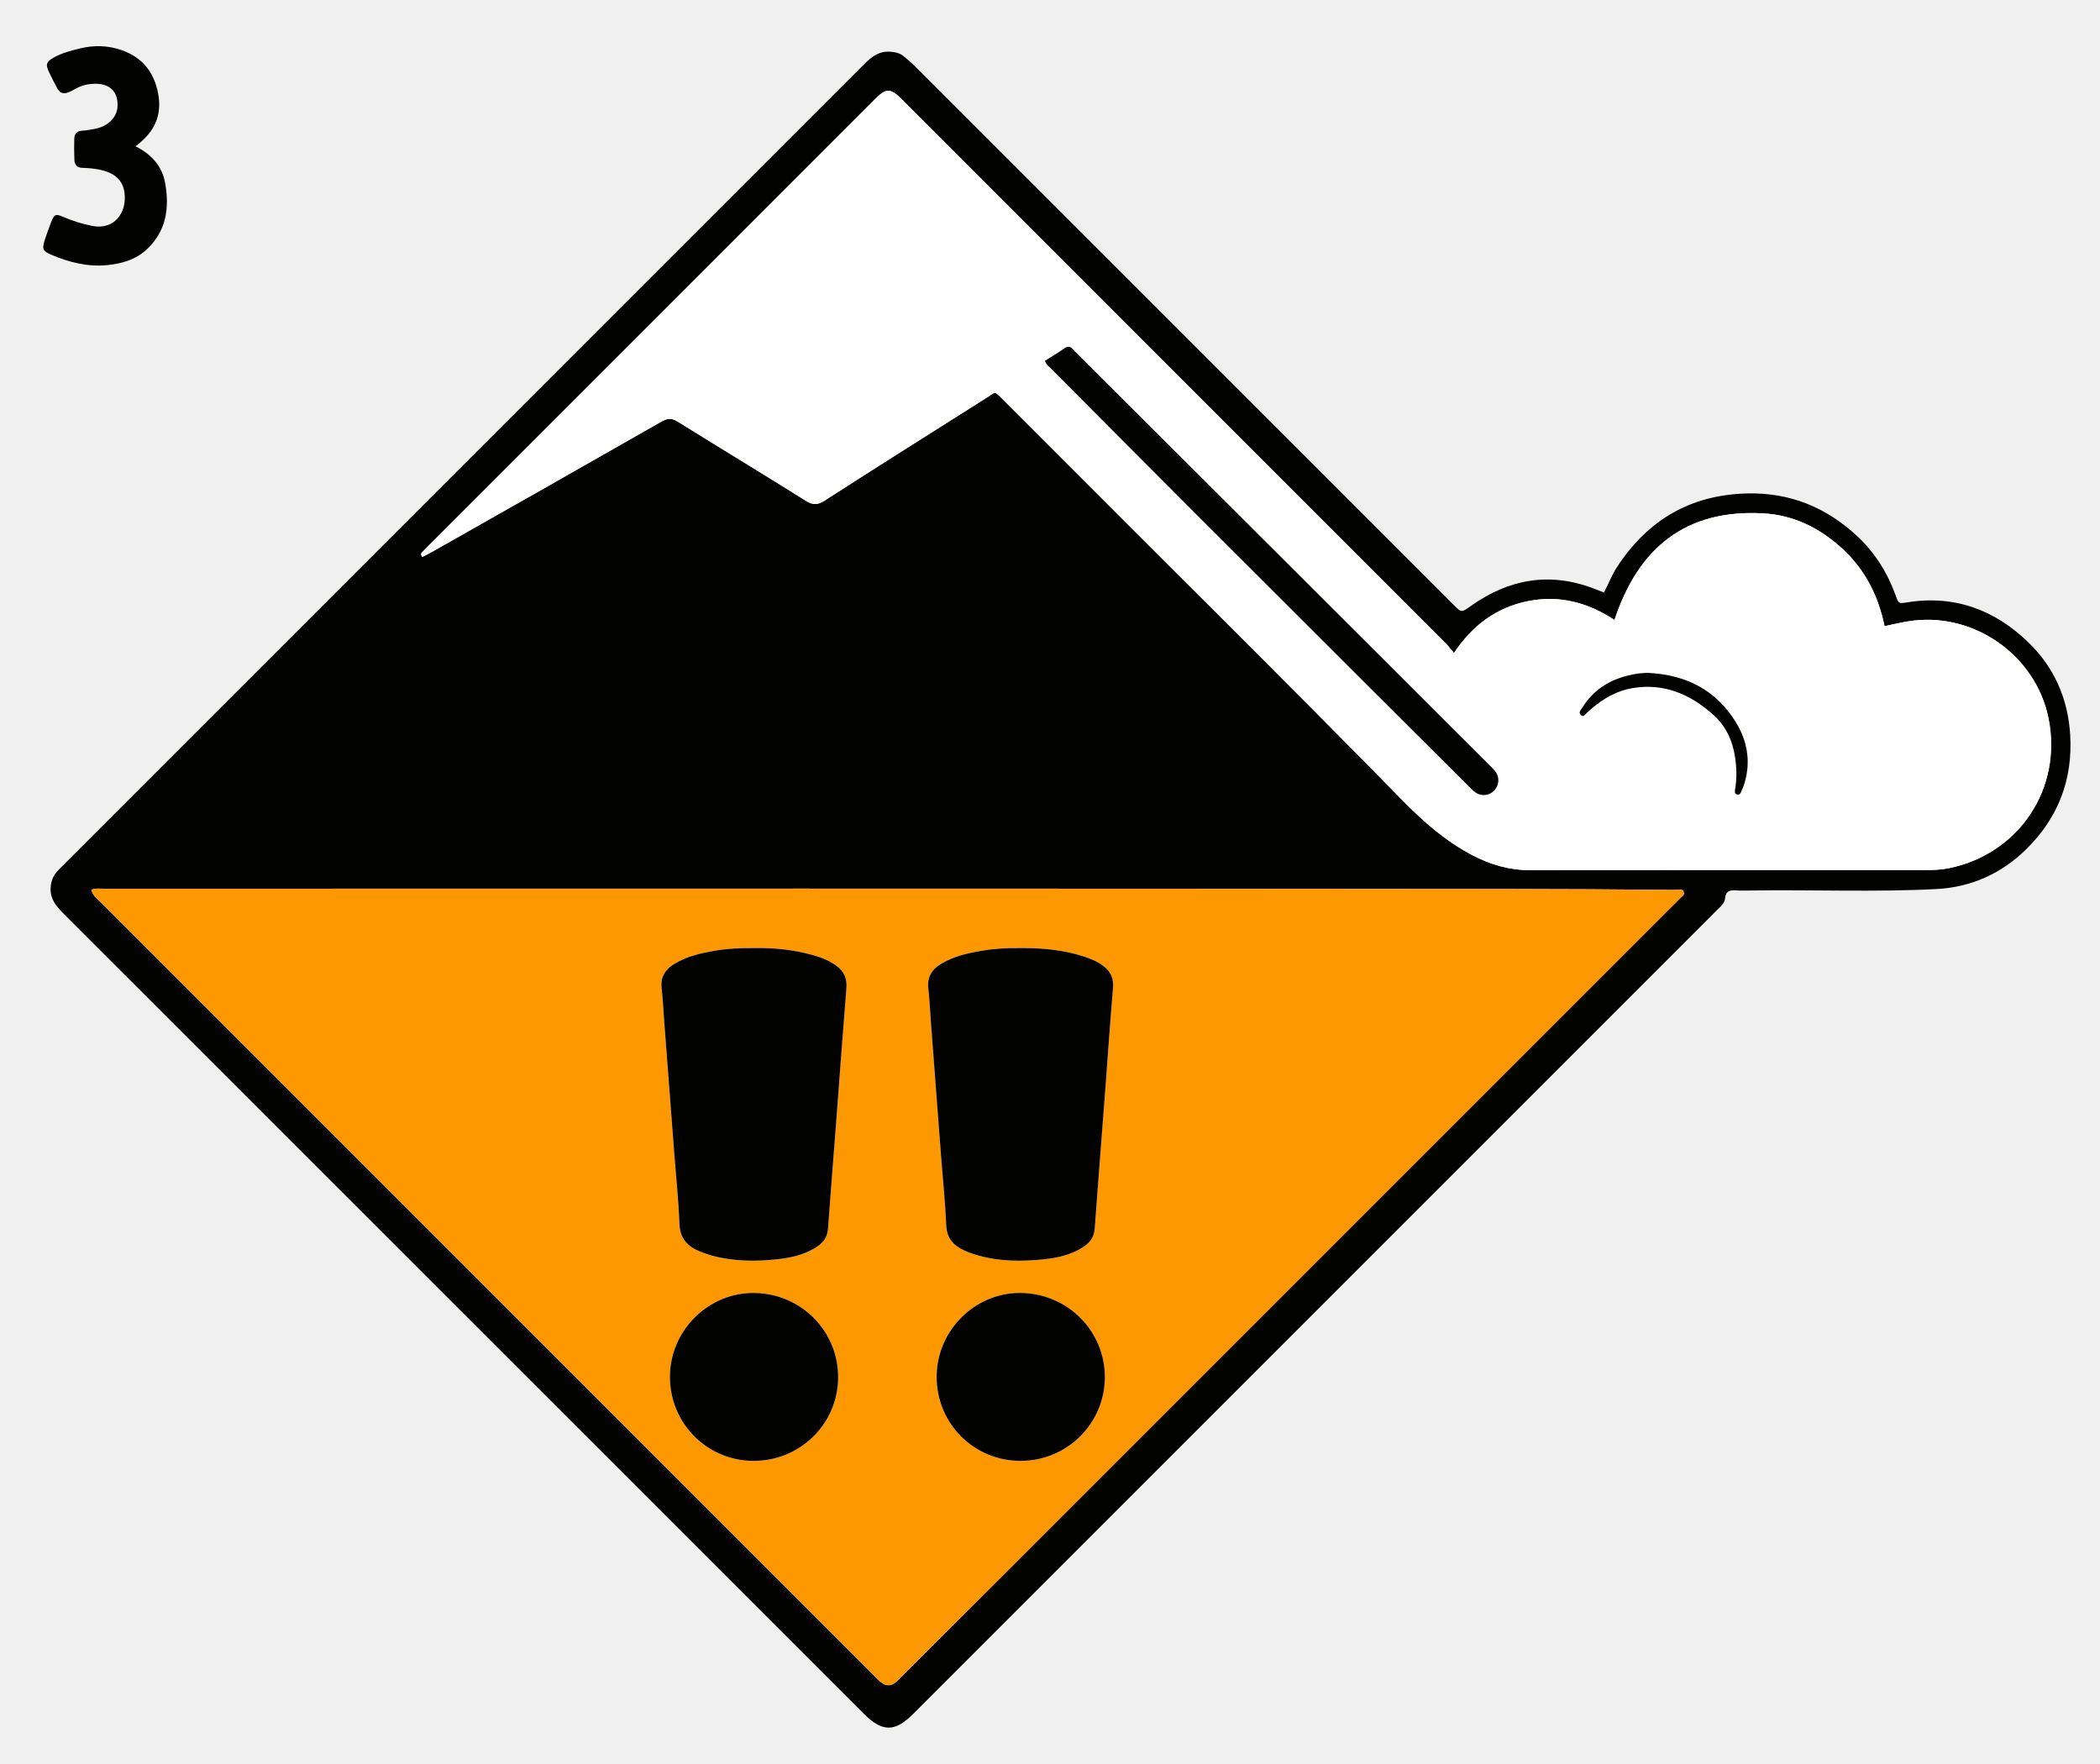
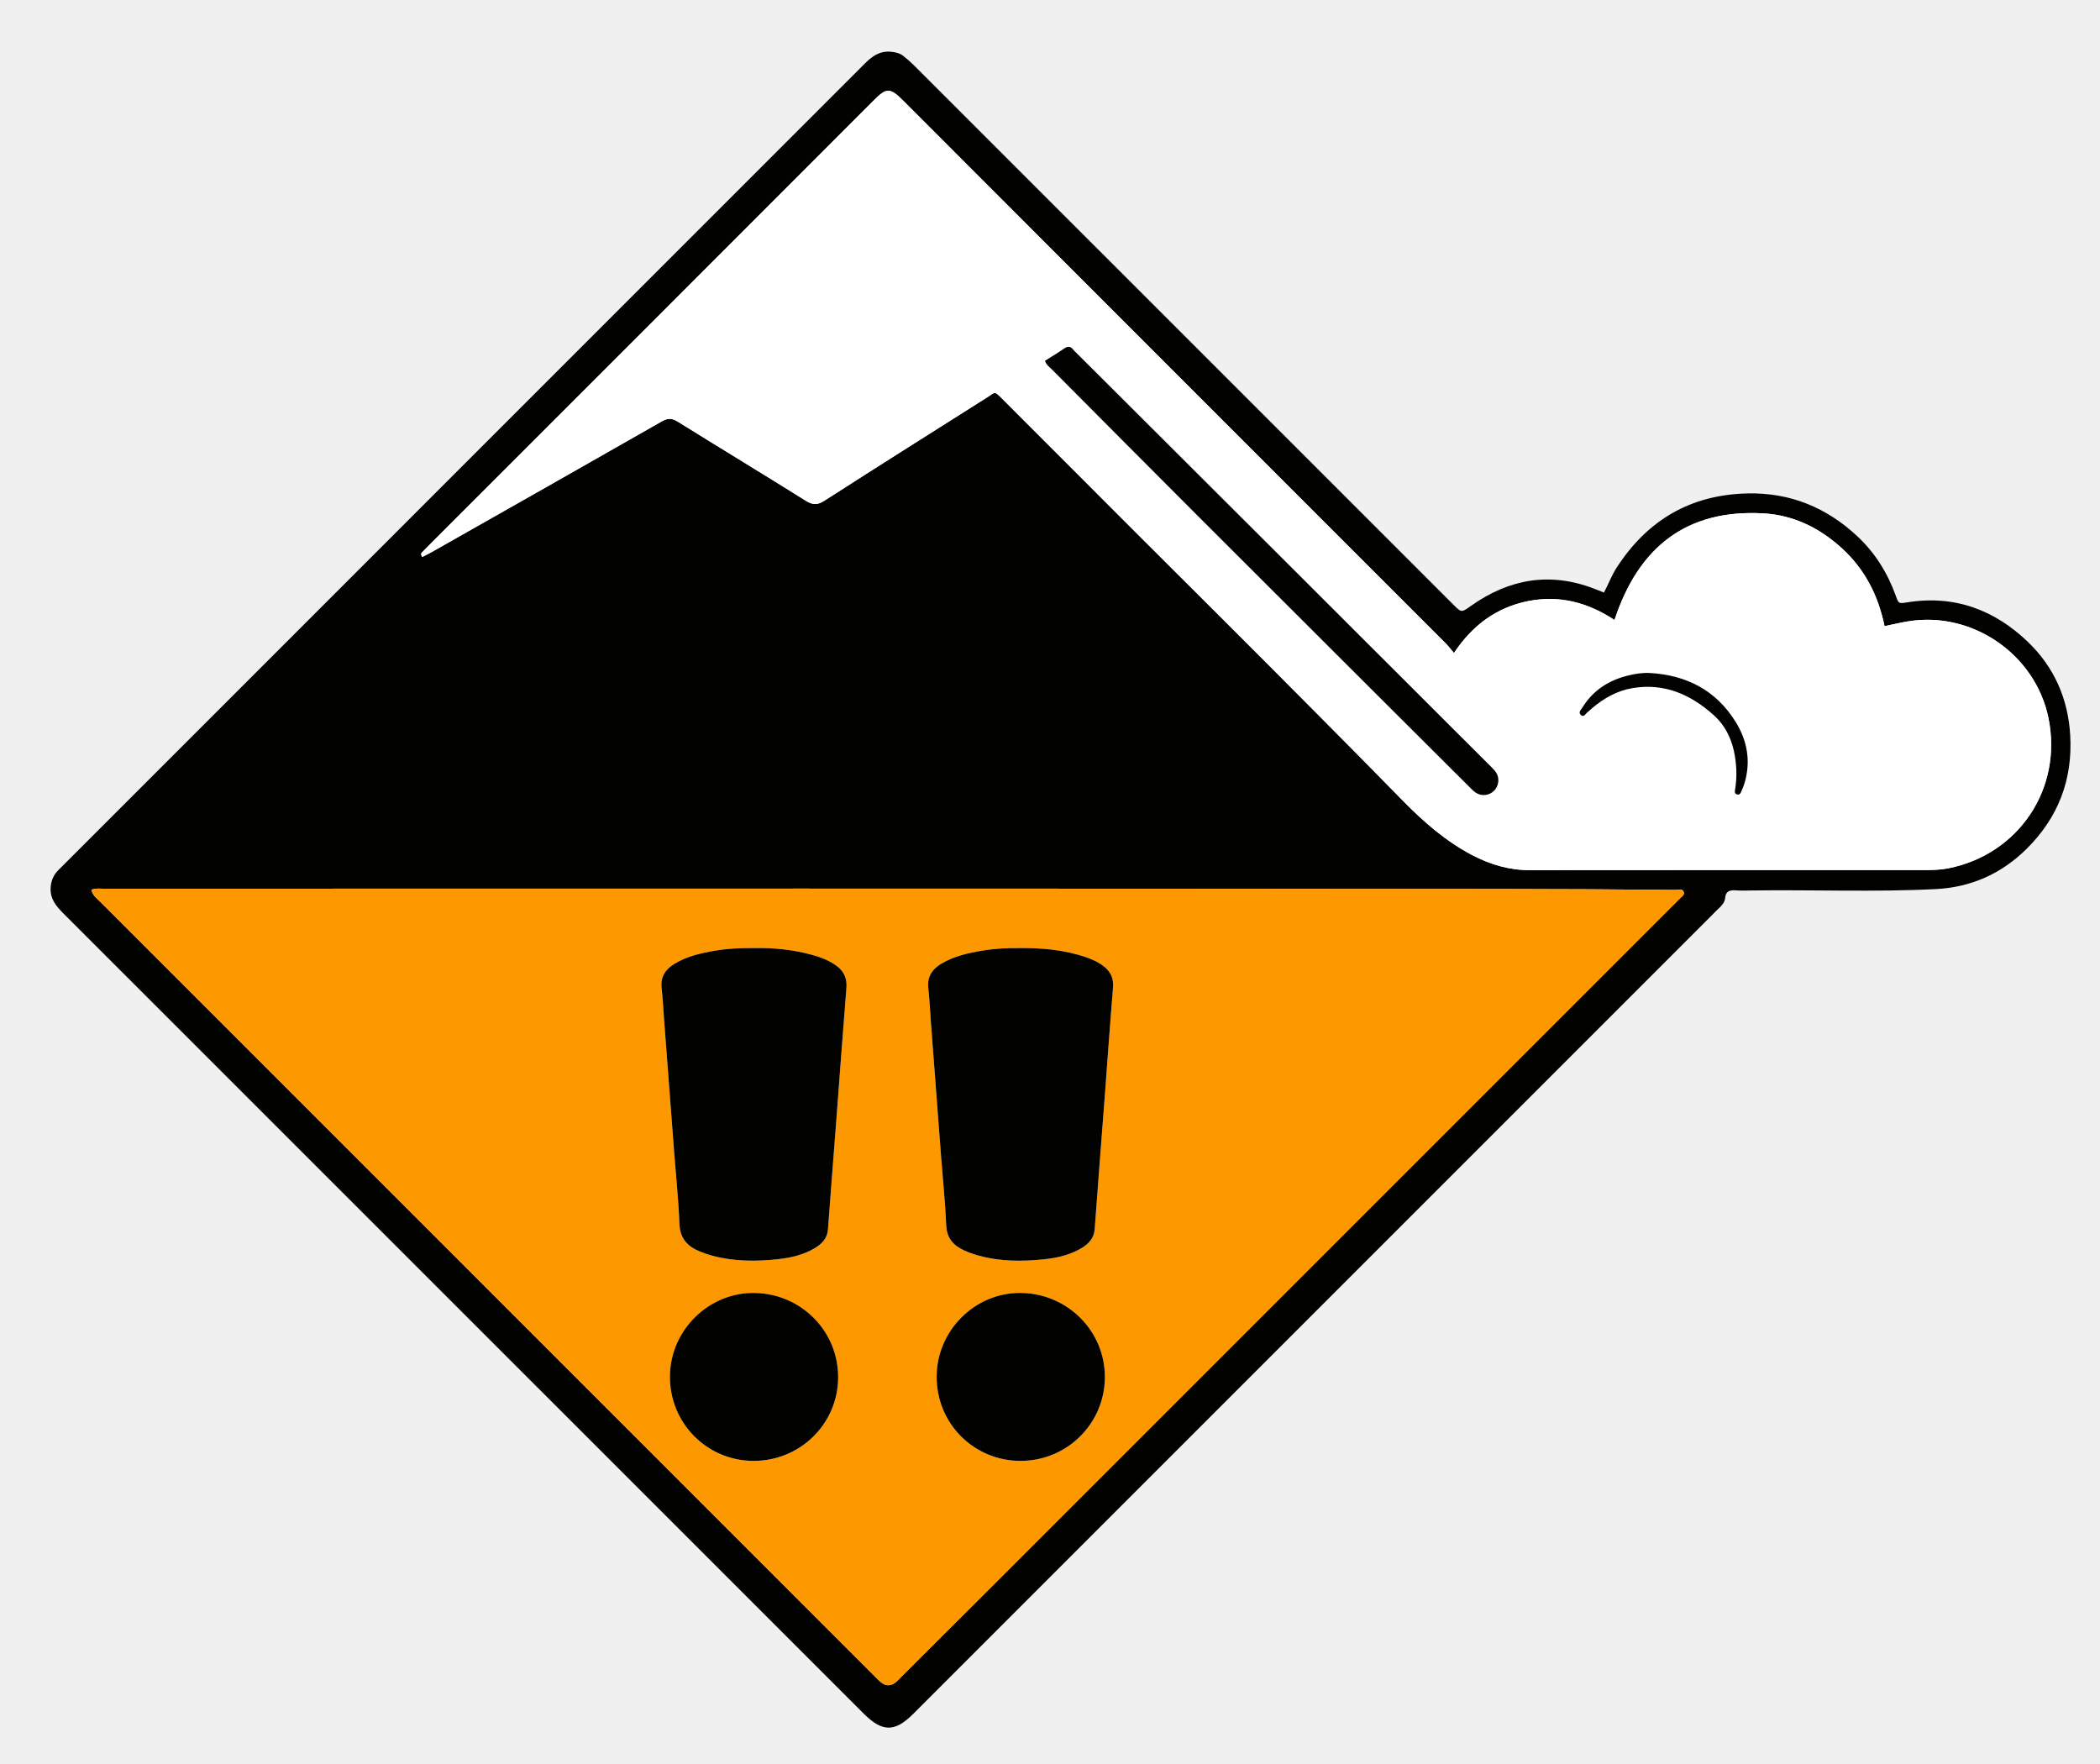
<svg xmlns="http://www.w3.org/2000/svg" viewBox="0 0 1968.2 1653.2">
  <path d="m2641.9 2296.9h-3511.8v-2479.7h3511.8v2479.7zm-1138.5-1741.5c-3.43-1.358-6.441-2.584-9.479-3.746-41.313-15.818-79.514-8.996-115.03 16.136-9.057 6.409-8.844 6.736-16.852-1.271-168.27-168.27-336.54-336.55-504.84-504.79-3.282-3.28-6.806-6.352-10.441-9.238-3.471-2.757-7.583-3.632-12.069-3.996-10.432-0.845-17.483 4.535-24.322 11.377-250.71 250.81-501.47 501.56-752.23 752.32-1.414 1.414-2.883 2.778-4.225 4.258-4.19 4.621-6.199 10.04-6.379 16.319-0.286 9.951 5.239 16.614 11.793 23.166 250.12 250 500.17 500.08 750.23 750.14 17.499 17.498 29.18 17.555 46.505 0.229 250.05-250.05 500.1-500.1 750.15-750.16 1.649-1.649 3.227-3.382 4.974-4.922 2.847-2.509 5.405-5.763 5.714-9.16 0.688-7.555 5.093-7.931 10.908-7.502 4.641 0.343 9.328 0.126 13.993 0.061 57.599-0.802 115.22 1.628 172.81-1.305 33.036-1.682 61.38-14.524 84.651-37.437 29.64-29.183 43.595-64.842 41.116-106.86-2.016-34.144-15.006-63.519-39.202-86.94-31.521-30.513-69.369-44.677-113.8-37.455-7.747 1.259-7.829 1.143-10.485-6.243-7.672-21.335-19.432-40.234-35.919-55.65-28.859-26.984-62.916-41.122-103.02-40.23-53.575 1.191-93.874 25.065-122.7 69.611-4.701 7.262-7.673 15.39-11.847 23.286zm-1376.4-418.25c17.816-13.085 25.151-28.885 21.271-49.42-3.77-19.949-14.626-33.779-33.979-40.608-12.885-4.546-25.979-4.918-39.155-1.707-8.7 2.12-17.443 4.317-25.276 8.888-6.448 3.763-7.162 6.211-3.977 13.005 2.399 5.116 4.927 10.183 7.636 15.142 2.65 4.852 5.563 5.969 10.626 4.131 2.482-0.901 4.792-2.307 7.128-3.578 5.986-3.26 12.318-4.6 19.17-4.439 12.983 0.303 20.237 7.704 19.793 20.716-0.365 10.687-8.706 19.162-21.332 21.535-3.896 0.731-7.825 1.479-11.768 1.707-4.963 0.286-7.342 2.896-7.46 7.525-0.17 6.653-0.196 13.326 0.113 19.973 0.211 4.537 2.545 7.232 7.623 7.35 4.941 0.115 9.932 0.555 14.789 1.455 11.858 2.198 22.826 7.553 24.575 22.103 2.286 19.021-9.993 34.813-30.208 30.864-9.549-1.866-18.575-4.755-27.437-8.544-6.92-2.959-8.145-2.47-11.054 4.771-2.226 5.541-4.154 11.208-6.03 16.88-2.78 8.404-1.929 10.49 5.901 13.823 16.705 7.112 34.019 11.569 52.314 9.819 14.073-1.346 27.364-5.182 37.991-15.37 17.965-17.225 20.664-38.83 16.554-61.684-2.775-15.457-12.438-26.715-27.808-34.337z" clip-rule="evenodd" fill="none" fill-rule="evenodd" />
  <path d="m1503.3 555.36c4.174-7.896 7.146-16.024 11.847-23.288 28.827-44.546 69.126-68.42 122.7-69.611 40.107-0.892 74.164 13.246 103.02 40.23 16.487 15.416 28.247 34.315 35.919 55.65 2.656 7.386 2.738 7.502 10.485 6.243 44.432-7.222 82.279 6.942 113.8 37.455 24.196 23.422 37.187 52.797 39.202 86.94 2.479 42.015-11.477 77.674-41.116 106.86-23.271 22.912-51.615 35.755-84.651 37.437-57.586 2.933-115.21 0.503-172.81 1.305-4.665 0.065-9.353 0.282-13.993-0.061-5.815-0.429-10.22-0.053-10.908 7.502-0.309 3.397-2.867 6.651-5.714 9.16-1.747 1.54-3.324 3.272-4.974 4.922-250.05 250.05-500.1 500.1-750.15 750.16-17.325 17.326-29.006 17.27-46.505-0.229-250.06-250.06-500.11-500.13-750.23-750.13-6.555-6.552-12.079-13.215-11.793-23.166 0.181-6.279 2.189-11.698 6.379-16.319 1.342-1.479 2.811-2.844 4.225-4.258 250.76-250.76 501.52-501.51 752.23-752.32 6.839-6.842 13.891-12.222 24.322-11.377 4.486 0.364 8.599 1.239 12.069 3.996 3.636 2.887 7.159 5.958 10.441 9.238 168.3 168.25 336.56 336.52 504.84 504.79 8.008 8.007 7.795 7.68 16.852 1.271 35.516-25.132 73.716-31.954 115.03-16.136 3.037 1.162 6.049 2.388 9.479 3.746zm-1417.7 278.58c1.376 5.617 5.422 8.288 8.614 11.479 241.72 241.78 483.48 483.53 725.24 725.28 2.119 2.119 4.143 4.385 6.504 6.202 4.59 3.533 9.144 3.377 13.613-0.295 1.795-1.474 3.34-3.252 4.991-4.899 32.561-32.477 65.153-64.921 97.674-97.438 208.32-208.3 416.63-416.62 624.94-624.93 2.121-2.12 4.347-4.147 6.333-6.388 1.89-2.132 5.685-3.86 4.485-7.046-1.285-3.41-5.256-1.792-8.019-1.821-53.306-0.559-106.62-0.819-159.92-0.883-437.9-0.518-875.8-0.294-1313.7-0.26-3.254 2e-3 -6.593-0.622-10.755 1.001zm1277.1-221.94c-2.995-3.518-5.169-6.459-7.726-9.017-169.63-169.68-339.34-339.29-508.87-509.07-12.344-12.361-15.696-11.332-27.335 0.324-137.98 138.2-276.12 276.26-414.21 414.35-2.591 2.591-5.198 5.167-7.719 7.826-1.251 1.318-3.479 2.437-1.001 5.584 2.885-1.505 6.024-3.024 9.053-4.74 71.816-40.706 143.67-81.354 215.34-122.31 5.732-3.275 9.646-3.097 15.141 0.325 39.851 24.813 80.034 49.091 119.81 74.014 6.598 4.134 10.962 4.193 17.598-0.072 50.974-32.769 102.25-65.068 153.47-97.448 6.355-4.018 5.524-5.628 12.301 1.205 13.377 13.486 26.885 26.843 40.286 40.305 112.15 112.66 225.39 224.22 336.62 337.8 19.164 19.568 39.799 37.441 64.271 50.326 17.052 8.978 34.949 14.186 54.469 14.162 123.31-0.151 246.62-0.067 369.92-0.102 7.322-2e-3 14.638-0.209 21.885-1.646 66.133-13.104 107.33-74.842 93.896-140.8-12.2-59.913-71.845-100.82-132.15-90.557-7.06 1.201-14.042 2.854-21.484 4.384-5.861-28.531-18.225-52.774-39.188-72.226-20.958-19.446-45.665-31.799-74.139-33.44-72.452-4.179-117.33 31.804-139.77 99.915-24.859-16.417-51.632-23.534-80.863-17.729-29.592 5.876-52.143 22.523-69.609 48.642z" clip-rule="evenodd" fill="#020201" fill-rule="evenodd" />
-   <path d="m126.94 137.11c15.369 7.622 25.032 18.88 27.812 34.335 4.11 22.854 1.411 44.459-16.554 61.684-10.627 10.188-23.918 14.024-37.991 15.37-18.295 1.75-35.609-2.707-52.314-9.819-7.83-3.333-8.681-5.419-5.901-13.823 1.876-5.672 3.804-11.339 6.03-16.88 2.909-7.24 4.134-7.729 11.054-4.771 8.862 3.789 17.887 6.678 27.437 8.544 20.214 3.949 32.494-11.844 30.208-30.864-1.749-14.55-12.717-19.904-24.575-22.103-4.857-0.9-9.847-1.34-14.789-1.455-5.078-0.117-7.412-2.813-7.623-7.35-0.309-6.646-0.284-13.319-0.113-19.973 0.119-4.629 2.497-7.239 7.46-7.525 3.943-0.228 7.872-0.976 11.768-1.707 12.626-2.373 20.967-10.849 21.332-21.535 0.444-13.012-6.81-20.413-19.793-20.716-6.853-0.16-13.184 1.18-19.17 4.439-2.336 1.271-4.646 2.677-7.128 3.578-5.063 1.838-7.977 0.721-10.626-4.131-2.709-4.959-5.237-10.025-7.636-15.142-3.185-6.794-2.472-9.242 3.977-13.005 7.833-4.57 16.576-6.768 25.276-8.888 13.176-3.211 26.271-2.839 39.155 1.707 19.353 6.829 30.209 20.659 33.979 40.608 3.877 20.538-3.458 36.337-21.275 49.422z" clip-rule="evenodd" fill="#020201" fill-rule="evenodd" />
  <path d="m85.661 833.94c4.163-1.623 7.501-0.999 10.756-0.999 437.9-0.034 875.8-0.258 1313.7 0.26 53.297 0.063 106.62 0.324 159.92 0.883 2.763 0.029 6.733-1.589 8.019 1.821 1.199 3.186-2.596 4.914-4.485 7.046-1.986 2.24-4.212 4.268-6.333 6.388-208.31 208.31-416.62 416.63-624.94 624.93-32.521 32.517-65.113 64.961-97.674 97.438-1.651 1.647-3.196 3.426-4.991 4.899-4.47 3.672-9.023 3.828-13.613 0.295-2.361-1.817-4.385-4.083-6.504-6.202-241.76-241.75-483.51-483.5-725.24-725.28-3.193-3.193-7.239-5.863-8.615-11.481zm869.94 54.648c-10.78-0.173-22.742 0.357-34.608 2.339-13.505 2.256-26.818 5.135-38.759 12.302-8.719 5.232-13.461 12.371-12.194 23.126 1.206 10.24 1.596 20.576 2.375 30.868 3.215 42.491 6.426 84.983 9.67 127.47 1.622 21.244 3.864 42.459 4.758 63.732 0.512 12.209 6.887 18.97 16.901 23.547 4.513 2.062 9.29 3.656 14.084 4.967 19.904 5.439 40.22 5.402 60.491 3.32 12.246-1.257 24.355-3.968 35.172-10.413 6.83-4.07 11.864-9.271 12.5-17.993 3.072-42.168 6.414-84.316 9.611-126.48 2.518-33.197 4.781-66.414 7.565-99.588 0.72-8.575-2.053-14.961-8.546-20.033-5.303-4.143-11.373-6.847-17.736-8.956-19.513-6.467-39.631-8.458-61.284-8.217zm-248.59 0.014c-12.802-0.161-24.77 0.377-36.624 2.407-13.492 2.31-26.813 5.236-38.654 12.591-8.298 5.154-12.784 12.179-11.627 22.474 1.151 10.249 1.625 20.573 2.407 30.864 3.152 41.493 6.303 82.985 9.468 124.48 1.671 21.907 3.992 43.788 4.829 65.727 0.529 13.875 7.796 21.248 19.493 25.933 3.696 1.479 7.481 2.807 11.325 3.835 20.25 5.422 40.871 5.505 61.479 3.251 11.908-1.303 23.68-3.947 34.219-10.168 6.835-4.035 12.056-9.148 12.692-17.869 2.421-33.201 5.094-66.385 7.622-99.578 3.211-42.155 6.24-84.324 9.662-126.46 0.725-8.922-2.167-15.586-9.143-20.76-6.792-5.039-14.557-8.033-22.604-10.263-18.099-5.014-36.593-6.877-54.544-6.46zm249.26 480.62c43.641 0.127 79.056-34.826 79.271-78.238 0.215-43.28-34.846-78.592-78.608-79.169-43.048-0.568-78.974 35.104-79.062 78.505-0.089 43.785 34.677 78.775 78.399 78.902zm-250.52-1e-3c43.737 0.356 79.335-34.273 79.801-77.632 0.466-43.438-34.144-78.855-77.926-79.748-43.039-0.878-79.316 34.556-79.731 77.878-0.419 43.729 34.263 79.145 77.856 79.502z" clip-rule="evenodd" fill="#FE9800" fill-rule="evenodd" />
  <path d="m1362.7 612c17.466-26.119 40.017-42.766 69.606-48.642 29.231-5.805 56.004 1.313 80.863 17.729 22.44-68.111 67.316-104.09 139.77-99.915 28.474 1.642 53.181 13.994 74.139 33.44 20.964 19.451 33.327 43.694 39.188 72.226 7.442-1.53 14.425-3.183 21.484-4.384 60.308-10.262 119.95 30.644 132.15 90.557 13.432 65.963-27.763 127.7-93.896 140.8-7.247 1.437-14.563 1.644-21.885 1.646-123.31 0.034-246.62-0.05-369.92 0.102-19.52 0.023-37.417-5.185-54.469-14.162-24.473-12.885-45.107-30.758-64.271-50.326-111.23-113.57-224.47-225.14-336.62-337.8-13.401-13.462-26.909-26.818-40.286-40.305-6.776-6.833-5.945-5.223-12.301-1.205-51.224 32.38-102.5 64.68-153.47 97.448-6.636 4.266-11 4.206-17.598 0.072-39.78-24.923-79.964-49.201-119.81-74.014-5.494-3.422-9.408-3.601-15.141-0.325-71.676 40.952-143.52 81.6-215.34 122.31-3.028 1.716-6.168 3.235-9.053 4.74-2.478-3.147-0.25-4.266 1.001-5.584 2.521-2.659 5.128-5.235 7.719-7.826 138.1-138.09 276.23-276.15 414.21-414.35 11.639-11.656 14.991-12.686 27.335-0.324 169.54 169.78 339.24 339.39 508.87 509.07 2.557 2.558 4.731 5.499 7.726 9.017zm-383.34-273.84c1.357 3.992 4.023 5.607 6.077 7.672 45.359 45.601 90.705 91.216 136.17 136.71 55.128 55.164 110.36 110.23 165.56 165.32 29.722 29.665 59.462 59.31 89.213 88.944 2.116 2.108 4.179 4.369 6.625 6.029 5.529 3.753 12.791 2.827 17.359-1.858 4.472-4.587 5.271-12.114 1.463-17.427-1.921-2.68-4.441-4.946-6.795-7.296-62.246-62.183-124.49-124.36-186.77-186.52-66.522-66.39-133.08-132.75-199.61-199.12-0.943-0.94-1.969-1.82-2.786-2.862-2.479-3.158-4.971-3.613-8.465-1.156-5.705 4.012-11.735 7.56-18.038 11.564zm566.8 292.6c-6.832-0.319-13.431 0.7-19.908 2.265-18.205 4.396-33.065 13.768-43.087 29.949-1.275 2.06-4.188 4.505-1.743 6.941 2.905 2.895 4.5-0.938 6.402-2.377 1.589-1.2 2.957-2.688 4.486-3.973 11.145-9.361 23.535-16.337 38.049-18.708 29.648-4.844 54.256 6.064 75.737 25.387 11.538 10.378 17.671 23.883 20.025 39.221 1.532 9.976 1.724 19.873 0.146 29.842-0.284 1.796-1.055 4.339 1.445 5.183 3.143 1.06 3.822-1.763 4.724-3.827 0.93-2.129 1.836-4.288 2.499-6.509 6.1-20.421 2.768-39.751-8.228-57.498-18.444-29.773-46.145-43.94-80.547-45.896z" clip-rule="evenodd" fill="#fff" fill-rule="evenodd" />
  <path d="m955.6 888.59c21.653-0.241 41.771 1.75 61.284 8.217 6.363 2.109 12.434 4.813 17.736 8.956 6.493 5.072 9.266 11.458 8.546 20.033-2.784 33.174-5.048 66.391-7.565 99.588-3.197 42.158-6.539 84.307-9.611 126.48-0.636 8.723-5.67 13.923-12.5 17.993-10.816 6.445-22.926 9.156-35.172 10.413-20.271 2.082-40.587 2.119-60.491-3.32-4.794-1.311-9.571-2.905-14.084-4.967-10.015-4.577-16.39-11.338-16.901-23.547-0.894-21.273-3.136-42.488-4.758-63.732-3.244-42.49-6.455-84.982-9.67-127.47-0.779-10.292-1.169-20.628-2.375-30.868-1.267-10.755 3.476-17.894 12.194-23.126 11.94-7.167 25.254-10.046 38.759-12.302 11.865-1.982 23.827-2.512 34.608-2.339z" clip-rule="evenodd" fill="#020201" fill-rule="evenodd" />
  <path d="m707 888.6c17.951-0.418 36.445 1.445 54.546 6.459 8.047 2.229 15.812 5.224 22.604 10.263 6.976 5.174 9.867 11.838 9.143 20.76-3.422 42.138-6.451 84.307-9.662 126.46-2.528 33.193-5.201 66.377-7.622 99.578-0.637 8.721-5.857 13.834-12.692 17.869-10.539 6.221-22.311 8.865-34.219 10.168-20.608 2.254-41.229 2.171-61.479-3.251-3.844-1.028-7.629-2.355-11.325-3.835-11.697-4.685-18.964-12.058-19.493-25.933-0.837-21.938-3.158-43.819-4.829-65.727-3.165-41.492-6.315-82.984-9.468-124.48-0.782-10.291-1.256-20.615-2.407-30.864-1.157-10.295 3.329-17.319 11.627-22.474 11.841-7.354 25.162-10.281 38.654-12.591 11.852-2.029 23.82-2.567 36.622-2.406z" clip-rule="evenodd" fill="#020201" fill-rule="evenodd" />
  <path d="m956.26 1369.2c-43.722-0.128-78.487-35.117-78.398-78.902 0.088-43.4 36.014-79.073 79.062-78.505 43.763 0.577 78.823 35.889 78.608 79.169-0.217 43.412-35.632 78.365-79.272 78.238z" clip-rule="evenodd" fill="#020201" fill-rule="evenodd" />
  <path d="m705.74 1369.2c-43.593-0.356-78.275-35.772-77.856-79.502 0.415-43.322 36.692-78.756 79.731-77.878 43.782 0.893 78.392 36.311 77.926 79.748-0.466 43.358-36.064 77.988-79.801 77.632z" clip-rule="evenodd" fill="#020201" fill-rule="evenodd" />
  <path d="m979.41 338.16c6.303-4.004 12.333-7.552 18.038-11.563 3.494-2.457 5.985-2.002 8.465 1.156 0.817 1.042 1.843 1.922 2.786 2.862 66.538 66.374 133.09 132.73 199.61 199.12 62.276 62.152 124.52 124.34 186.77 186.52 2.354 2.35 4.874 4.616 6.795 7.296 3.808 5.313 3.009 12.84-1.463 17.427-4.568 4.686-11.83 5.611-17.359 1.858-2.446-1.66-4.509-3.921-6.625-6.029-29.751-29.635-59.491-59.279-89.213-88.944-55.198-55.094-110.43-110.16-165.56-165.32-45.466-45.495-90.812-91.11-136.17-136.71-2.053-2.065-4.719-3.681-6.077-7.673z" clip-rule="evenodd" fill="#020201" fill-rule="evenodd" />
  <path d="m1546.2 630.76c34.402 1.956 62.103 16.123 80.548 45.896 10.995 17.747 14.327 37.077 8.228 57.498-0.663 2.221-1.569 4.38-2.499 6.509-0.901 2.064-1.581 4.887-4.724 3.827-2.5-0.844-1.729-3.387-1.445-5.183 1.578-9.969 1.387-19.866-0.146-29.842-2.354-15.338-8.487-28.843-20.025-39.221-21.481-19.322-46.089-30.23-75.737-25.387-14.514 2.371-26.904 9.347-38.049 18.708-1.529 1.284-2.897 2.772-4.486 3.973-1.902 1.438-3.497 5.271-6.402 2.377-2.445-2.437 0.468-4.882 1.743-6.941 10.021-16.182 24.882-25.553 43.087-29.949 6.476-1.565 13.075-2.585 19.907-2.265z" clip-rule="evenodd" fill="#020201" fill-rule="evenodd" />
</svg>
